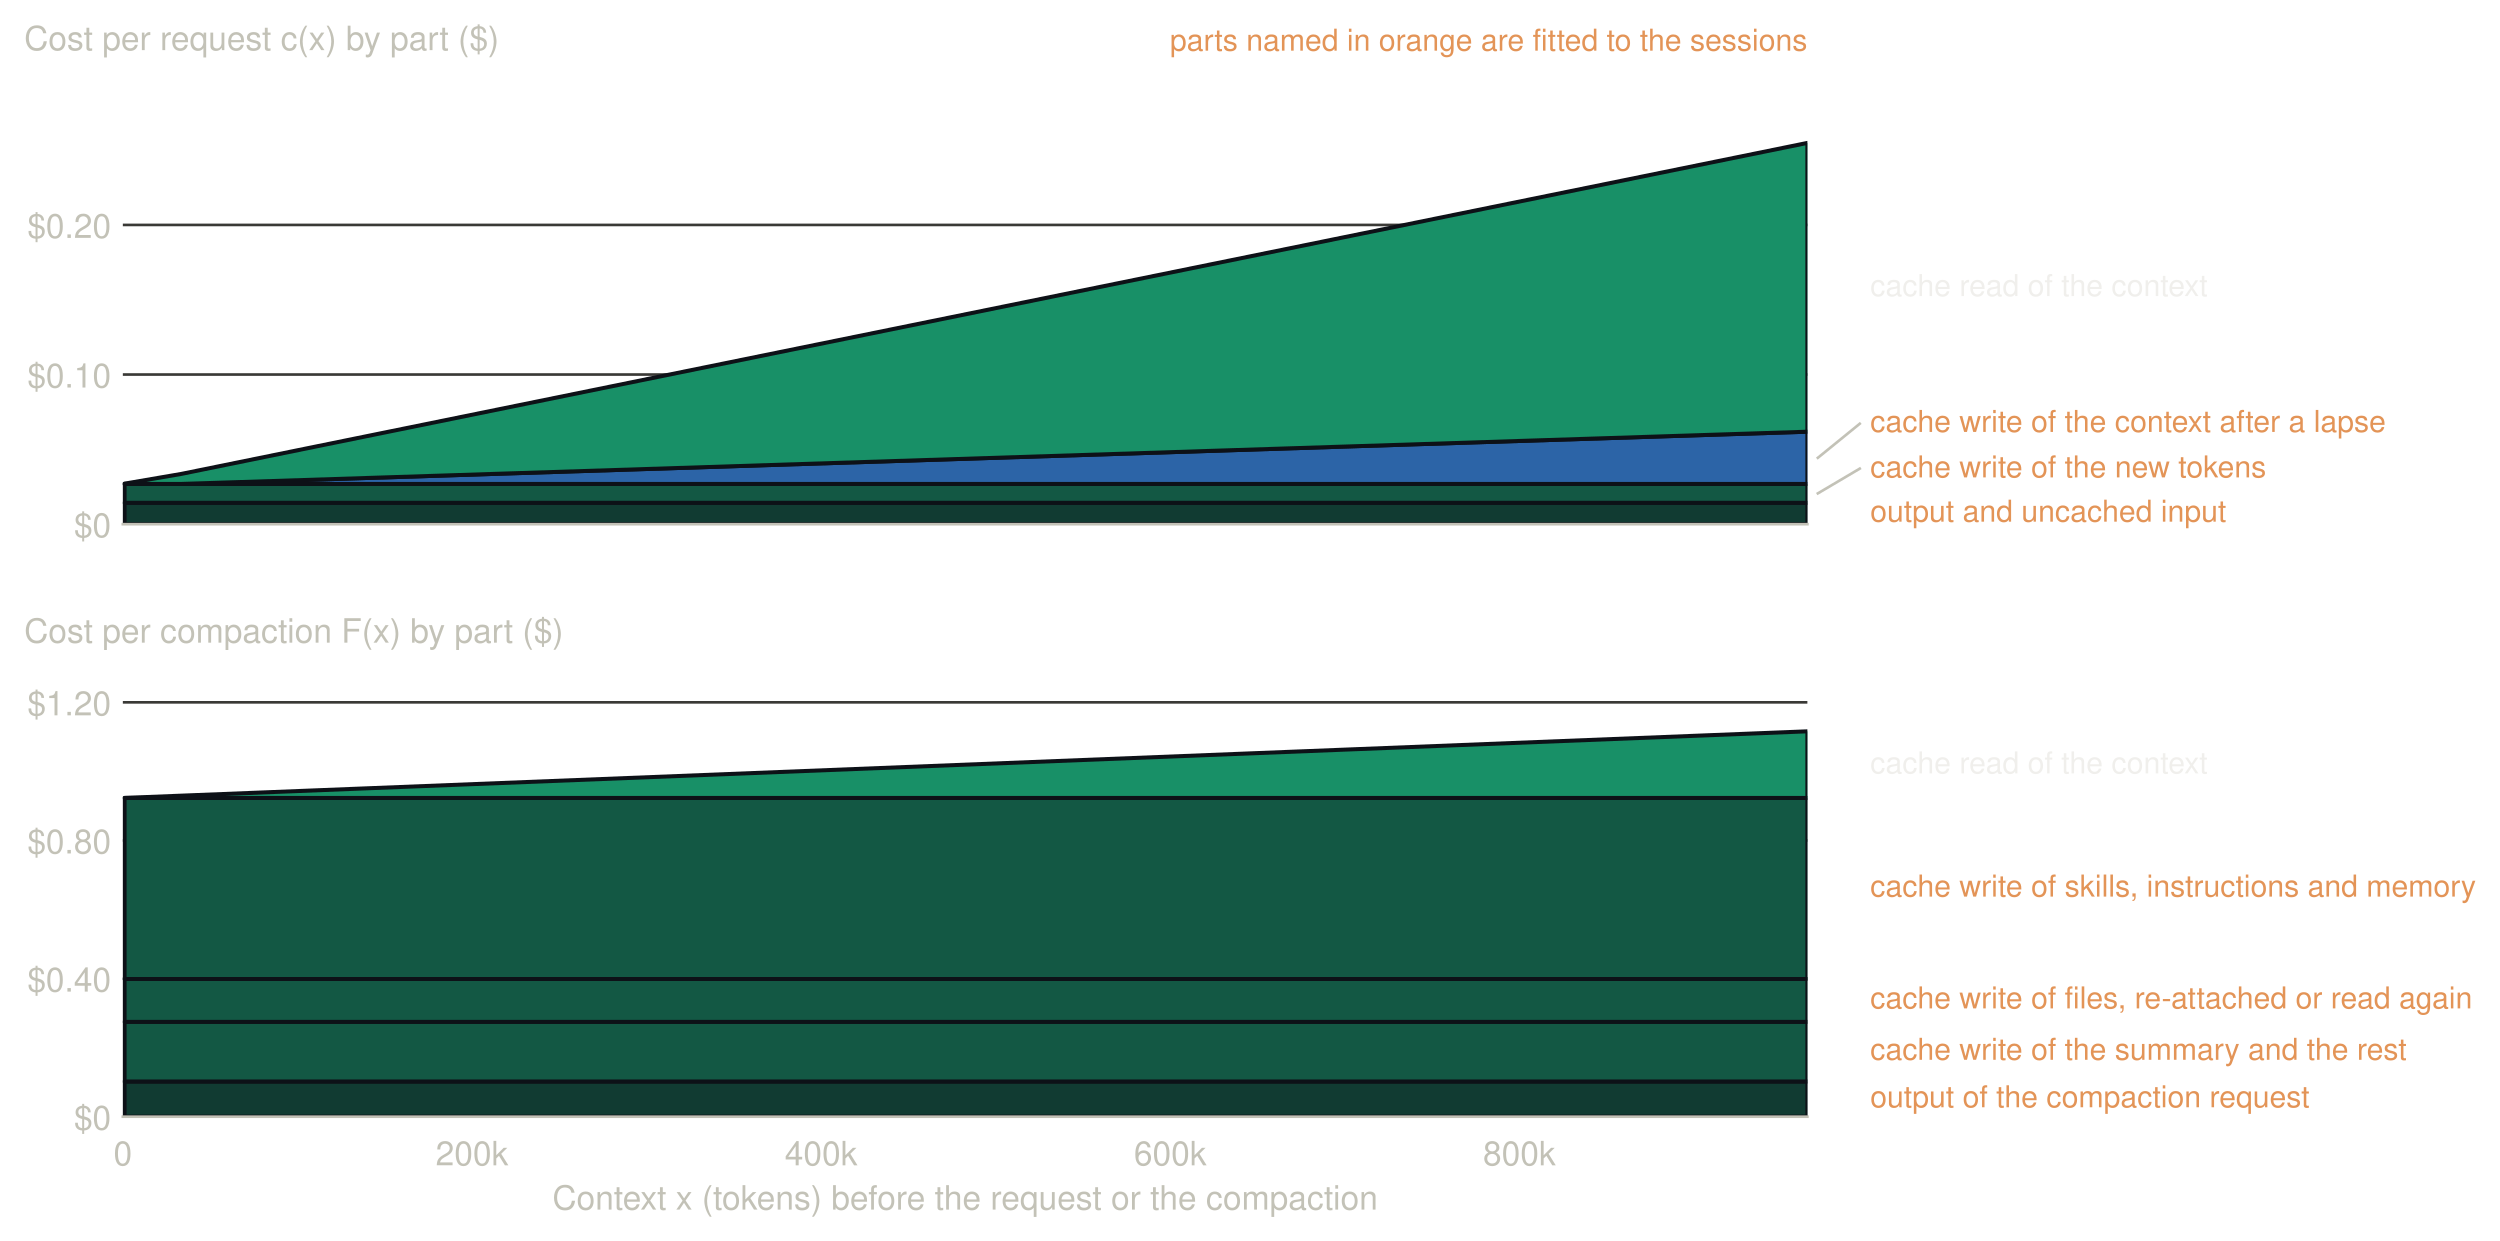
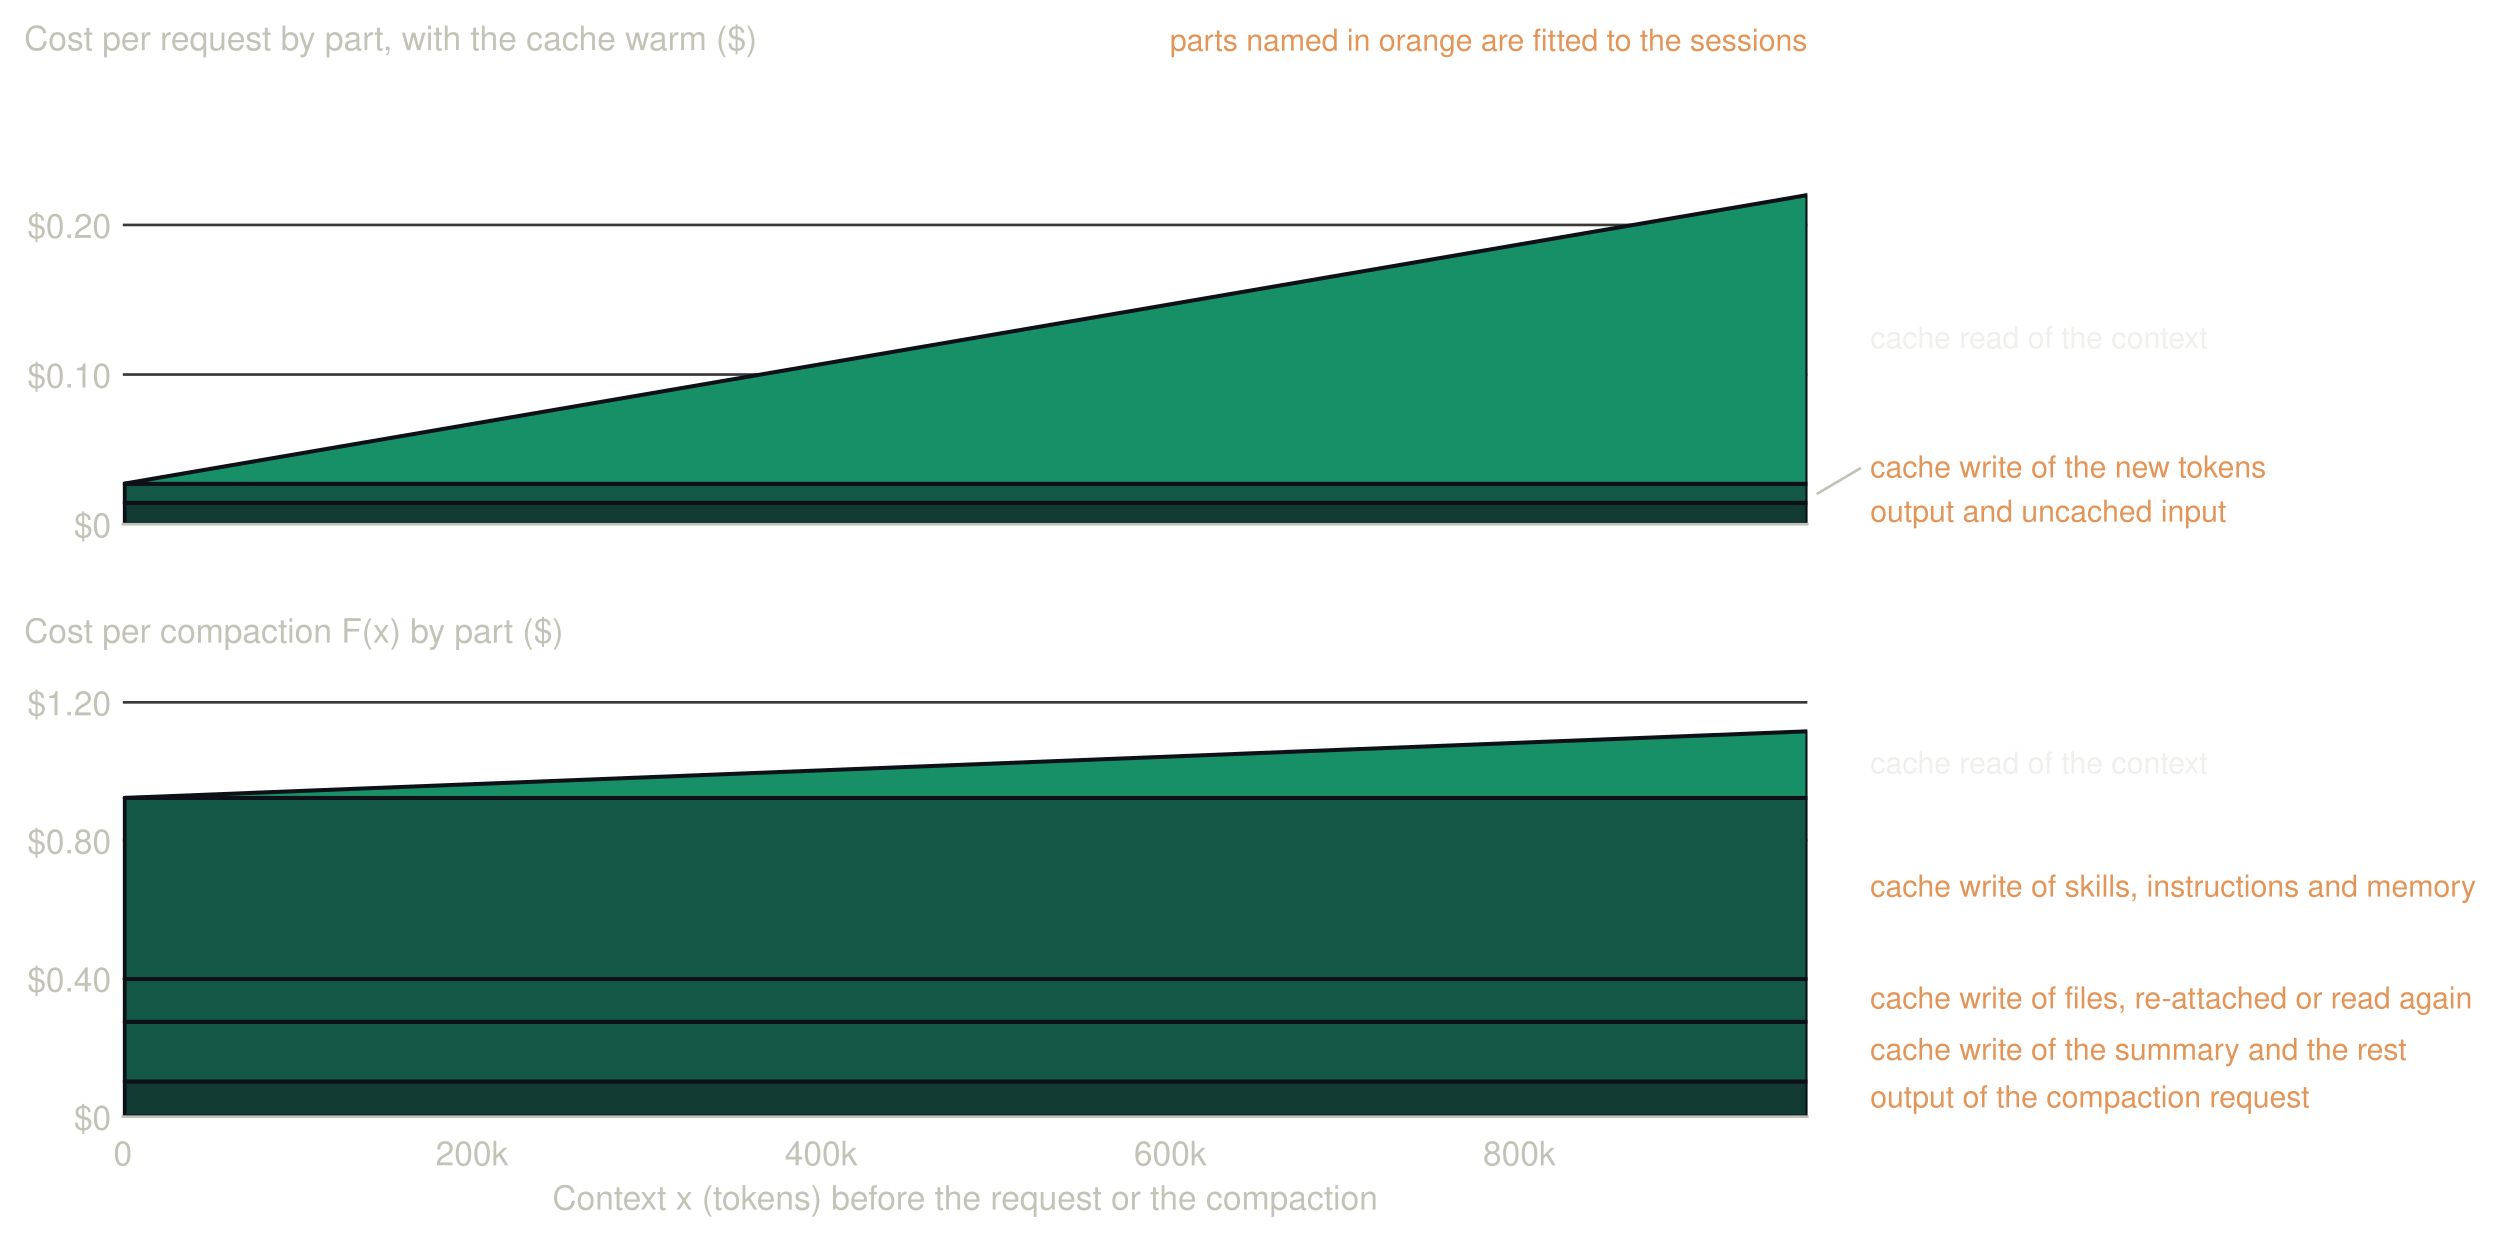
<svg xmlns="http://www.w3.org/2000/svg" xmlns:xlink="http://www.w3.org/1999/xlink" width="745.308pt" height="369.899pt" viewBox="0 0 745.308 369.899" version="1.1">
  <defs>
    <style type="text/css">*{stroke-linejoin: round; stroke-linecap: butt}</style>
  </defs>
  <g id="figure_1">
    <g id="patch_1">
      <path d="M 0 369.899  L 745.308 369.899  L 745.308 0  L 0 0  L 0 369.899  z " style="fill: none" />
    </g>
    <g id="axes_1">
      <g id="patch_2">
        <path d="M 36.62 156.272  L 538.82 156.272  L 538.82 22.451  L 36.62 22.451  L 36.62 156.272  z " style="fill: none" />
      </g>
      <g id="matplotlib.axis_1">
        <g id="xtick_1">
          <g id="line2d_1" />
        </g>
        <g id="xtick_2">
          <g id="line2d_2" />
        </g>
        <g id="xtick_3">
          <g id="line2d_3" />
        </g>
        <g id="xtick_4">
          <g id="line2d_4" />
        </g>
        <g id="xtick_5">
          <g id="line2d_5" />
        </g>
      </g>
      <g id="matplotlib.axis_2">
        <g id="ytick_1">
          <g id="line2d_6">
            <path d="M 36.62 156.272  L 538.82 156.272  " clip-path="url(#p10c6d02764)" style="fill: none; stroke: #3a3936; stroke-width: 0.8; stroke-linecap: square" />
          </g>
          <g id="line2d_7" />
          <g id="text_1">
            <text style="font-size: 10px; font-family: 'Helvetica', 'Arial', 'DejaVu Sans'; text-anchor: end; fill: #c3c2b7" x="33.12" y="160.149" transform="rotate(-0 33.12 160.1493)">$0</text>
          </g>
        </g>
        <g id="ytick_2">
          <g id="line2d_8">
            <path d="M 36.62 111.665  L 538.82 111.665  " clip-path="url(#p10c6d02764)" style="fill: none; stroke: #3a3936; stroke-width: 0.8; stroke-linecap: square" />
          </g>
          <g id="line2d_9" />
          <g id="text_2">
            <text style="font-size: 10px; font-family: 'Helvetica', 'Arial', 'DejaVu Sans'; text-anchor: end; fill: #c3c2b7" x="33.12" y="115.542" transform="rotate(-0 33.12 115.5424)">$0.10</text>
          </g>
        </g>
        <g id="ytick_3">
          <g id="line2d_10">
            <path d="M 36.62 67.058  L 538.82 67.058  " clip-path="url(#p10c6d02764)" style="fill: none; stroke: #3a3936; stroke-width: 0.8; stroke-linecap: square" />
          </g>
          <g id="line2d_11" />
          <g id="text_3">
            <text style="font-size: 10px; font-family: 'Helvetica', 'Arial', 'DejaVu Sans'; text-anchor: end; fill: #c3c2b7" x="33.12" y="70.936" transform="rotate(-0 33.12 70.93551)">$0.20</text>
          </g>
        </g>
        <g id="text_4">
-           <text style="font-size: 10px; font-family: 'Helvetica', 'Arial', 'DejaVu Sans'; text-anchor: start; fill: #c3c2b7" x="7.2" y="14.955" transform="rotate(-0 7.2 14.95469)">Cost per request c(x) by part ($)</text>
+           <text style="font-size: 10px; font-family: 'Helvetica', 'Arial', 'DejaVu Sans'; text-anchor: start; fill: #c3c2b7" x="7.2" y="14.955" transform="rotate(-0 7.2 14.95469)">Cost per request by part, with the cache warm ($)</text>
        </g>
      </g>
      <g id="FillBetweenPolyCollection_1">
        <defs>
-           <path id="maaebbda746" d="M 37.14 -219.992  L 37.14 -213.627  L 54.029 -213.627  L 108.817 -213.627  L 400.91 -213.627  L 538.82 -213.627  L 538.82 -219.992  L 538.82 -219.992  L 400.91 -219.992  L 108.817 -219.992  L 54.029 -219.992  L 37.14 -219.992  z " style="stroke: #0d1117; stroke-width: 1.2" />
+           <path id="m65f7b91dc5" d="M 37.14 -219.992  L 37.14 -213.627  L 108.817 -213.627  L 400.91 -213.627  L 538.82 -213.627  L 538.82 -219.992  L 538.82 -219.992  L 400.91 -219.992  L 108.817 -219.992  L 37.14 -219.992  z " style="stroke: #0d1117; stroke-width: 1.2" />
        </defs>
        <g clip-path="url(#p10c6d02764)">
-           <use xlink:href="#maaebbda746" x="0" y="369.899" style="fill: #113b32; stroke: #0d1117; stroke-width: 1.2" />
+           <use xlink:href="#m65f7b91dc5" x="0" y="369.899" style="fill: #113b32; stroke: #0d1117; stroke-width: 1.2" />
        </g>
      </g>
      <g id="FillBetweenPolyCollection_2">
        <defs>
-           <path id="m371189c75c" d="M 37.14 -225.627  L 37.14 -219.992  L 54.029 -219.992  L 108.817 -219.992  L 400.91 -219.992  L 538.82 -219.992  L 538.82 -225.627  L 538.82 -225.627  L 400.91 -225.627  L 108.817 -225.627  L 54.029 -225.627  L 37.14 -225.627  z " style="stroke: #0d1117; stroke-width: 1.2" />
+           <path id="mb61fc4090e" d="M 37.14 -225.654  L 37.14 -219.992  L 108.817 -219.992  L 400.91 -219.992  L 538.82 -219.992  L 538.82 -225.654  L 538.82 -225.654  L 400.91 -225.654  L 108.817 -225.654  L 37.14 -225.654  z " style="stroke: #0d1117; stroke-width: 1.2" />
        </defs>
        <g clip-path="url(#p10c6d02764)">
-           <use xlink:href="#m371189c75c" x="0" y="369.899" style="fill: #135844; stroke: #0d1117; stroke-width: 1.2" />
+           <use xlink:href="#mb61fc4090e" x="0" y="369.899" style="fill: #135844; stroke: #0d1117; stroke-width: 1.2" />
        </g>
      </g>
      <g id="FillBetweenPolyCollection_3">
        <defs>
-           <path id="m050104c516" d="M 37.14 -225.627  L 37.14 -225.627  L 54.029 -225.627  L 108.817 -225.627  L 400.91 -225.627  L 538.82 -225.627  L 538.82 -241.201  L 538.82 -241.201  L 400.91 -236.771  L 108.817 -227.387  L 54.029 -225.627  L 37.14 -225.627  z " style="stroke: #0d1117; stroke-width: 1.2" />
+           <path id="m96b1a5a3c8" d="M 37.14 -225.743  L 37.14 -225.654  L 108.817 -225.654  L 400.91 -225.654  L 538.82 -225.654  L 538.82 -311.745  L 538.82 -311.745  L 400.91 -288.104  L 108.817 -238.031  L 37.14 -225.743  z " style="stroke: #0d1117; stroke-width: 1.2" />
        </defs>
        <g clip-path="url(#p10c6d02764)">
-           <use xlink:href="#m050104c516" x="0" y="369.899" style="fill: #2c64a7; stroke: #0d1117; stroke-width: 1.2" />
-         </g>
-       </g>
-       <g id="FillBetweenPolyCollection_4">
-         <defs>
-           <path id="m70ed8e6e71" d="M 37.14 -225.716  L 37.14 -225.627  L 54.029 -225.627  L 108.817 -227.387  L 400.91 -236.771  L 538.82 -241.201  L 538.82 -327.293  L 538.82 -327.293  L 400.91 -299.221  L 108.817 -239.764  L 54.029 -228.611  L 37.14 -225.716  z " style="stroke: #0d1117; stroke-width: 1.2" />
-         </defs>
-         <g clip-path="url(#p10c6d02764)">
-           <use xlink:href="#m70ed8e6e71" x="0" y="369.899" style="fill: #189067; stroke: #0d1117; stroke-width: 1.2" />
+           <use xlink:href="#m96b1a5a3c8" x="0" y="369.899" style="fill: #189067; stroke: #0d1117; stroke-width: 1.2" />
        </g>
      </g>
      <g id="line2d_12">
-         <path d="M 541.942 147.089  L 554.432 139.707  " style="fill: none; stroke: #c3c2b7; stroke-width: 0.8; stroke-linecap: square" />
-       </g>
-       <g id="line2d_13">
-         <path d="M 541.942 136.485  L 554.432 126.325  " style="fill: none; stroke: #c3c2b7; stroke-width: 0.8; stroke-linecap: square" />
+         <path d="M 541.942 147.076  L 554.432 139.707  " style="fill: none; stroke: #c3c2b7; stroke-width: 0.8; stroke-linecap: square" />
      </g>
      <g id="patch_3">
        <path d="M 36.62 156.272  L 538.82 156.272  " style="fill: none; stroke: #c3c2b7; stroke-width: 0.8; stroke-linejoin: miter; stroke-linecap: square" />
      </g>
      <g id="text_5">
        <text style="font-size: 9px; font-family: 'Helvetica', 'Arial', 'DejaVu Sans'; text-anchor: start; fill: #e39457" x="557.555" y="155.526" transform="rotate(-0 557.5549 155.5264)">output and uncached input</text>
      </g>
      <g id="text_6">
        <text style="font-size: 9px; font-family: 'Helvetica', 'Arial', 'DejaVu Sans'; text-anchor: start; fill: #e39457" x="557.555" y="142.318" transform="rotate(-0 557.5549 142.3177)">cache write of the new tokens</text>
      </g>
      <g id="text_7">
-         <text style="font-size: 9px; font-family: 'Helvetica', 'Arial', 'DejaVu Sans'; text-anchor: start; fill: #e39457" x="557.555" y="128.762" transform="rotate(-0 557.5549 128.7623)">cache write of the context after a lapse</text>
+         <text style="font-size: 9px; font-family: 'Helvetica', 'Arial', 'DejaVu Sans'; text-anchor: start; fill: #f0efec" x="557.555" y="103.81" transform="rotate(-0 557.5549 103.8096)">cache read of the context</text>
      </g>
      <g id="text_8">
-         <text style="font-size: 9px; font-family: 'Helvetica', 'Arial', 'DejaVu Sans'; text-anchor: start; fill: #f0efec" x="557.555" y="88.262" transform="rotate(-0 557.5549 88.26213)">cache read of the context</text>
-       </g>
-       <g id="text_9">
        <text style="font-size: 9px; font-family: 'Helvetica', 'Arial', 'DejaVu Sans'; text-anchor: end; fill: #e39457" x="538.82" y="15.107" transform="rotate(-0 538.82 15.10719)">parts named in orange are fitted to the sessions</text>
      </g>
    </g>
    <g id="axes_2">
      <g id="patch_4">
        <path d="M 36.62 332.915  L 538.82 332.915  L 538.82 199.095  L 36.62 199.095  L 36.62 332.915  z " style="fill: none" />
      </g>
      <g id="matplotlib.axis_3">
        <g id="xtick_6">
+           <g id="line2d_13" />
+           <g id="text_9">
+             <text style="font-size: 10px; font-family: 'Helvetica', 'Arial', 'DejaVu Sans'; text-anchor: middle; fill: #c3c2b7" x="36.62" y="347.415" transform="rotate(-0 36.62 347.4153)">0</text>
+           </g>
+         </g>
+         <g id="xtick_7">
          <g id="line2d_14" />
          <g id="text_10">
-             <text style="font-size: 10px; font-family: 'Helvetica', 'Arial', 'DejaVu Sans'; text-anchor: middle; fill: #c3c2b7" x="36.62" y="347.415" transform="rotate(-0 36.62 347.4153)">0</text>
-           </g>
-         </g>
-         <g id="xtick_7">
+             <text style="font-size: 10px; font-family: 'Helvetica', 'Arial', 'DejaVu Sans'; text-anchor: middle; fill: #c3c2b7" x="140.703" y="347.415" transform="rotate(-0 140.7029 347.4153)">200k</text>
+           </g>
+         </g>
+         <g id="xtick_8">
          <g id="line2d_15" />
          <g id="text_11">
-             <text style="font-size: 10px; font-family: 'Helvetica', 'Arial', 'DejaVu Sans'; text-anchor: middle; fill: #c3c2b7" x="140.703" y="347.415" transform="rotate(-0 140.7029 347.4153)">200k</text>
-           </g>
-         </g>
-         <g id="xtick_8">
+             <text style="font-size: 10px; font-family: 'Helvetica', 'Arial', 'DejaVu Sans'; text-anchor: middle; fill: #c3c2b7" x="244.786" y="347.415" transform="rotate(-0 244.7858 347.4153)">400k</text>
+           </g>
+         </g>
+         <g id="xtick_9">
          <g id="line2d_16" />
          <g id="text_12">
-             <text style="font-size: 10px; font-family: 'Helvetica', 'Arial', 'DejaVu Sans'; text-anchor: middle; fill: #c3c2b7" x="244.786" y="347.415" transform="rotate(-0 244.7858 347.4153)">400k</text>
-           </g>
-         </g>
-         <g id="xtick_9">
+             <text style="font-size: 10px; font-family: 'Helvetica', 'Arial', 'DejaVu Sans'; text-anchor: middle; fill: #c3c2b7" x="348.869" y="347.415" transform="rotate(-0 348.8687 347.4153)">600k</text>
+           </g>
+         </g>
+         <g id="xtick_10">
          <g id="line2d_17" />
          <g id="text_13">
-             <text style="font-size: 10px; font-family: 'Helvetica', 'Arial', 'DejaVu Sans'; text-anchor: middle; fill: #c3c2b7" x="348.869" y="347.415" transform="rotate(-0 348.8687 347.4153)">600k</text>
-           </g>
-         </g>
-         <g id="xtick_10">
-           <g id="line2d_18" />
-           <g id="text_14">
            <text style="font-size: 10px; font-family: 'Helvetica', 'Arial', 'DejaVu Sans'; text-anchor: middle; fill: #c3c2b7" x="452.952" y="347.415" transform="rotate(-0 452.9516 347.4153)">800k</text>
          </g>
        </g>
-         <g id="text_15">
+         <g id="text_14">
          <text style="font-size: 10px; font-family: 'Helvetica', 'Arial', 'DejaVu Sans'; text-anchor: middle; fill: #c3c2b7" x="287.72" y="360.614" transform="rotate(-0 287.72 360.6145)">Context x (tokens) before the request or the compaction</text>
        </g>
      </g>
      <g id="matplotlib.axis_4">
        <g id="ytick_4">
-           <g id="line2d_19">
+           <g id="line2d_18">
            <path d="M 36.62 332.915  L 538.82 332.915  " clip-path="url(#p2a4c4a9af1)" style="fill: none; stroke: #3a3936; stroke-width: 0.8; stroke-linecap: square" />
          </g>
-           <g id="line2d_20" />
+           <g id="line2d_19" />
+           <g id="text_15">
+             <text style="font-size: 10px; font-family: 'Helvetica', 'Arial', 'DejaVu Sans'; text-anchor: end; fill: #c3c2b7" x="33.12" y="336.793" transform="rotate(-0 33.12 336.7926)">$0</text>
+           </g>
+         </g>
+         <g id="ytick_5">
+           <g id="line2d_20">
+             <path d="M 36.62 291.74  L 538.82 291.74  " clip-path="url(#p2a4c4a9af1)" style="fill: none; stroke: #3a3936; stroke-width: 0.8; stroke-linecap: square" />
+           </g>
+           <g id="line2d_21" />
          <g id="text_16">
-             <text style="font-size: 10px; font-family: 'Helvetica', 'Arial', 'DejaVu Sans'; text-anchor: end; fill: #c3c2b7" x="33.12" y="336.793" transform="rotate(-0 33.12 336.7926)">$0</text>
-           </g>
-         </g>
-         <g id="ytick_5">
-           <g id="line2d_21">
-             <path d="M 36.62 291.74  L 538.82 291.74  " clip-path="url(#p2a4c4a9af1)" style="fill: none; stroke: #3a3936; stroke-width: 0.8; stroke-linecap: square" />
-           </g>
-           <g id="line2d_22" />
+             <text style="font-size: 10px; font-family: 'Helvetica', 'Arial', 'DejaVu Sans'; text-anchor: end; fill: #c3c2b7" x="33.12" y="295.617" transform="rotate(-0 33.12 295.617)">$0.40</text>
+           </g>
+         </g>
+         <g id="ytick_6">
+           <g id="line2d_22">
+             <path d="M 36.62 250.564  L 538.82 250.564  " clip-path="url(#p2a4c4a9af1)" style="fill: none; stroke: #3a3936; stroke-width: 0.8; stroke-linecap: square" />
+           </g>
+           <g id="line2d_23" />
          <g id="text_17">
-             <text style="font-size: 10px; font-family: 'Helvetica', 'Arial', 'DejaVu Sans'; text-anchor: end; fill: #c3c2b7" x="33.12" y="295.617" transform="rotate(-0 33.12 295.617)">$0.40</text>
-           </g>
-         </g>
-         <g id="ytick_6">
-           <g id="line2d_23">
-             <path d="M 36.62 250.564  L 538.82 250.564  " clip-path="url(#p2a4c4a9af1)" style="fill: none; stroke: #3a3936; stroke-width: 0.8; stroke-linecap: square" />
-           </g>
-           <g id="line2d_24" />
+             <text style="font-size: 10px; font-family: 'Helvetica', 'Arial', 'DejaVu Sans'; text-anchor: end; fill: #c3c2b7" x="33.12" y="254.441" transform="rotate(-0 33.12 254.4414)">$0.80</text>
+           </g>
+         </g>
+         <g id="ytick_7">
+           <g id="line2d_24">
+             <path d="M 36.62 209.388  L 538.82 209.388  " clip-path="url(#p2a4c4a9af1)" style="fill: none; stroke: #3a3936; stroke-width: 0.8; stroke-linecap: square" />
+           </g>
+           <g id="line2d_25" />
          <g id="text_18">
-             <text style="font-size: 10px; font-family: 'Helvetica', 'Arial', 'DejaVu Sans'; text-anchor: end; fill: #c3c2b7" x="33.12" y="254.441" transform="rotate(-0 33.12 254.4414)">$0.80</text>
-           </g>
-         </g>
-         <g id="ytick_7">
-           <g id="line2d_25">
-             <path d="M 36.62 209.388  L 538.82 209.388  " clip-path="url(#p2a4c4a9af1)" style="fill: none; stroke: #3a3936; stroke-width: 0.8; stroke-linecap: square" />
-           </g>
-           <g id="line2d_26" />
-           <g id="text_19">
            <text style="font-size: 10px; font-family: 'Helvetica', 'Arial', 'DejaVu Sans'; text-anchor: end; fill: #c3c2b7" x="33.12" y="213.266" transform="rotate(-0 33.12 213.2658)">$1.20</text>
          </g>
        </g>
-         <g id="text_20">
+         <g id="text_19">
          <text style="font-size: 10px; font-family: 'Helvetica', 'Arial', 'DejaVu Sans'; text-anchor: start; fill: #c3c2b7" x="7.2" y="191.598" transform="rotate(-0 7.2 191.598)">Cost per compaction F(x) by part ($)</text>
        </g>
      </g>
+       <g id="FillBetweenPolyCollection_4">
+         <defs>
+           <path id="mc7f08245e4" d="M 37.14 -47.476  L 37.14 -36.984  L 108.817 -36.984  L 400.91 -36.984  L 538.82 -36.984  L 538.82 -47.476  L 538.82 -47.476  L 400.91 -47.476  L 108.817 -47.476  L 37.14 -47.476  z " style="stroke: #0d1117; stroke-width: 1.2" />
+         </defs>
+         <g clip-path="url(#p2a4c4a9af1)">
+           <use xlink:href="#mc7f08245e4" x="0" y="369.899" style="fill: #113b32; stroke: #0d1117; stroke-width: 1.2" />
+         </g>
+       </g>
      <g id="FillBetweenPolyCollection_5">
        <defs>
-           <path id="m3b2f261b6b" d="M 37.14 -47.476  L 37.14 -36.984  L 54.029 -36.984  L 108.817 -36.984  L 400.91 -36.984  L 538.82 -36.984  L 538.82 -47.476  L 538.82 -47.476  L 400.91 -47.476  L 108.817 -47.476  L 54.029 -47.476  L 37.14 -47.476  z " style="stroke: #0d1117; stroke-width: 1.2" />
-         </defs>
-         <g clip-path="url(#p2a4c4a9af1)">
-           <use xlink:href="#m3b2f261b6b" x="0" y="369.899" style="fill: #113b32; stroke: #0d1117; stroke-width: 1.2" />
+           <path id="m5751ce6f49" d="M 37.14 -65.255  L 37.14 -47.476  L 108.817 -47.476  L 400.91 -47.476  L 538.82 -47.476  L 538.82 -65.255  L 538.82 -65.255  L 400.91 -65.255  L 108.817 -65.255  L 37.14 -65.255  z " style="stroke: #0d1117; stroke-width: 1.2" />
+         </defs>
+         <g clip-path="url(#p2a4c4a9af1)">
+           <use xlink:href="#m5751ce6f49" x="0" y="369.899" style="fill: #135844; stroke: #0d1117; stroke-width: 1.2" />
        </g>
      </g>
      <g id="FillBetweenPolyCollection_6">
        <defs>
-           <path id="ma064d0d42d" d="M 37.14 -65.255  L 37.14 -47.476  L 54.029 -47.476  L 108.817 -47.476  L 400.91 -47.476  L 538.82 -47.476  L 538.82 -65.255  L 538.82 -65.255  L 400.91 -65.255  L 108.817 -65.255  L 54.029 -65.255  L 37.14 -65.255  z " style="stroke: #0d1117; stroke-width: 1.2" />
-         </defs>
-         <g clip-path="url(#p2a4c4a9af1)">
-           <use xlink:href="#ma064d0d42d" x="0" y="369.899" style="fill: #135844; stroke: #0d1117; stroke-width: 1.2" />
+           <path id="m70b569e050" d="M 37.14 -78.04  L 37.14 -65.255  L 108.817 -65.255  L 400.91 -65.255  L 538.82 -65.255  L 538.82 -78.04  L 538.82 -78.04  L 400.91 -78.04  L 108.817 -78.04  L 37.14 -78.04  z " style="stroke: #0d1117; stroke-width: 1.2" />
+         </defs>
+         <g clip-path="url(#p2a4c4a9af1)">
+           <use xlink:href="#m70b569e050" x="0" y="369.899" style="fill: #135844; stroke: #0d1117; stroke-width: 1.2" />
        </g>
      </g>
      <g id="FillBetweenPolyCollection_7">
        <defs>
-           <path id="ma78eac6bc9" d="M 37.14 -78.04  L 37.14 -65.255  L 54.029 -65.255  L 108.817 -65.255  L 400.91 -65.255  L 538.82 -65.255  L 538.82 -78.04  L 538.82 -78.04  L 400.91 -78.04  L 108.817 -78.04  L 54.029 -78.04  L 37.14 -78.04  z " style="stroke: #0d1117; stroke-width: 1.2" />
-         </defs>
-         <g clip-path="url(#p2a4c4a9af1)">
-           <use xlink:href="#ma78eac6bc9" x="0" y="369.899" style="fill: #135844; stroke: #0d1117; stroke-width: 1.2" />
+           <path id="m654bf7bd29" d="M 37.14 -132.006  L 37.14 -78.04  L 108.817 -78.04  L 400.91 -78.04  L 538.82 -78.04  L 538.82 -132.006  L 538.82 -132.006  L 400.91 -132.006  L 108.817 -132.006  L 37.14 -132.006  z " style="stroke: #0d1117; stroke-width: 1.2" />
+         </defs>
+         <g clip-path="url(#p2a4c4a9af1)">
+           <use xlink:href="#m654bf7bd29" x="0" y="369.899" style="fill: #135844; stroke: #0d1117; stroke-width: 1.2" />
        </g>
      </g>
      <g id="FillBetweenPolyCollection_8">
        <defs>
-           <path id="m96320a0249" d="M 37.14 -132.006  L 37.14 -78.04  L 54.029 -78.04  L 108.817 -78.04  L 400.91 -78.04  L 538.82 -78.04  L 538.82 -132.006  L 538.82 -132.006  L 400.91 -132.006  L 108.817 -132.006  L 54.029 -132.006  L 37.14 -132.006  z " style="stroke: #0d1117; stroke-width: 1.2" />
-         </defs>
-         <g clip-path="url(#p2a4c4a9af1)">
-           <use xlink:href="#m96320a0249" x="0" y="369.899" style="fill: #135844; stroke: #0d1117; stroke-width: 1.2" />
-         </g>
-       </g>
-       <g id="FillBetweenPolyCollection_9">
-         <defs>
-           <path id="m4bde94c2a7" d="M 37.14 -132.027  L 37.14 -132.006  L 54.029 -132.006  L 108.817 -132.006  L 400.91 -132.006  L 538.82 -132.006  L 538.82 -151.874  L 538.82 -151.874  L 400.91 -146.418  L 108.817 -134.862  L 54.029 -132.695  L 37.14 -132.027  z " style="stroke: #0d1117; stroke-width: 1.2" />
-         </defs>
-         <g clip-path="url(#p2a4c4a9af1)">
-           <use xlink:href="#m4bde94c2a7" x="0" y="369.899" style="fill: #189067; stroke: #0d1117; stroke-width: 1.2" />
+           <path id="m4c2d681d22" d="M 37.14 -132.027  L 37.14 -132.006  L 108.817 -132.006  L 400.91 -132.006  L 538.82 -132.006  L 538.82 -151.874  L 538.82 -151.874  L 400.91 -146.418  L 108.817 -134.862  L 37.14 -132.027  z " style="stroke: #0d1117; stroke-width: 1.2" />
+         </defs>
+         <g clip-path="url(#p2a4c4a9af1)">
+           <use xlink:href="#m4c2d681d22" x="0" y="369.899" style="fill: #189067; stroke: #0d1117; stroke-width: 1.2" />
        </g>
      </g>
      <g id="patch_5">
        <path d="M 36.62 332.915  L 538.82 332.915  " style="fill: none; stroke: #c3c2b7; stroke-width: 0.8; stroke-linejoin: miter; stroke-linecap: square" />
      </g>
+       <g id="text_20">
+         <text style="font-size: 9px; font-family: 'Helvetica', 'Arial', 'DejaVu Sans'; text-anchor: start; fill: #e39457" x="557.555" y="330.106" transform="rotate(-0 557.5549 330.1058)">output of the compaction request</text>
+       </g>
      <g id="text_21">
-         <text style="font-size: 9px; font-family: 'Helvetica', 'Arial', 'DejaVu Sans'; text-anchor: start; fill: #e39457" x="557.555" y="330.106" transform="rotate(-0 557.5549 330.1058)">output of the compaction request</text>
+         <text style="font-size: 9px; font-family: 'Helvetica', 'Arial', 'DejaVu Sans'; text-anchor: start; fill: #e39457" x="557.555" y="315.944" transform="rotate(-0 557.5549 315.9435)">cache write of the summary and the rest</text>
      </g>
      <g id="text_22">
-         <text style="font-size: 9px; font-family: 'Helvetica', 'Arial', 'DejaVu Sans'; text-anchor: start; fill: #e39457" x="557.555" y="315.944" transform="rotate(-0 557.5549 315.9435)">cache write of the summary and the rest</text>
+         <text style="font-size: 9px; font-family: 'Helvetica', 'Arial', 'DejaVu Sans'; text-anchor: start; fill: #e39457" x="557.555" y="300.631" transform="rotate(-0 557.5549 300.6308)">cache write of files, re-attached or read again</text>
      </g>
      <g id="text_23">
-         <text style="font-size: 9px; font-family: 'Helvetica', 'Arial', 'DejaVu Sans'; text-anchor: start; fill: #e39457" x="557.555" y="300.631" transform="rotate(-0 557.5549 300.6308)">cache write of files, re-attached or read again</text>
+         <text style="font-size: 9px; font-family: 'Helvetica', 'Arial', 'DejaVu Sans'; text-anchor: start; fill: #e39457" x="557.555" y="267.286" transform="rotate(-0 557.5549 267.286)">cache write of skills, instructions and memory</text>
      </g>
      <g id="text_24">
-         <text style="font-size: 9px; font-family: 'Helvetica', 'Arial', 'DejaVu Sans'; text-anchor: start; fill: #e39457" x="557.555" y="267.286" transform="rotate(-0 557.5549 267.286)">cache write of skills, instructions and memory</text>
-       </g>
-       <g id="text_25">
        <text style="font-size: 9px; font-family: 'Helvetica', 'Arial', 'DejaVu Sans'; text-anchor: start; fill: #f0efec" x="557.555" y="230.569" transform="rotate(-0 557.5549 230.5693)">cache read of the context</text>
      </g>
    </g>
  </g>
  <defs>
    <clipPath id="p10c6d02764">
      <rect x="36.62" y="22.451" width="502.2" height="133.821" />
    </clipPath>
    <clipPath id="p2a4c4a9af1">
      <rect x="36.62" y="199.095" width="502.2" height="133.821" />
    </clipPath>
  </defs>
</svg>
